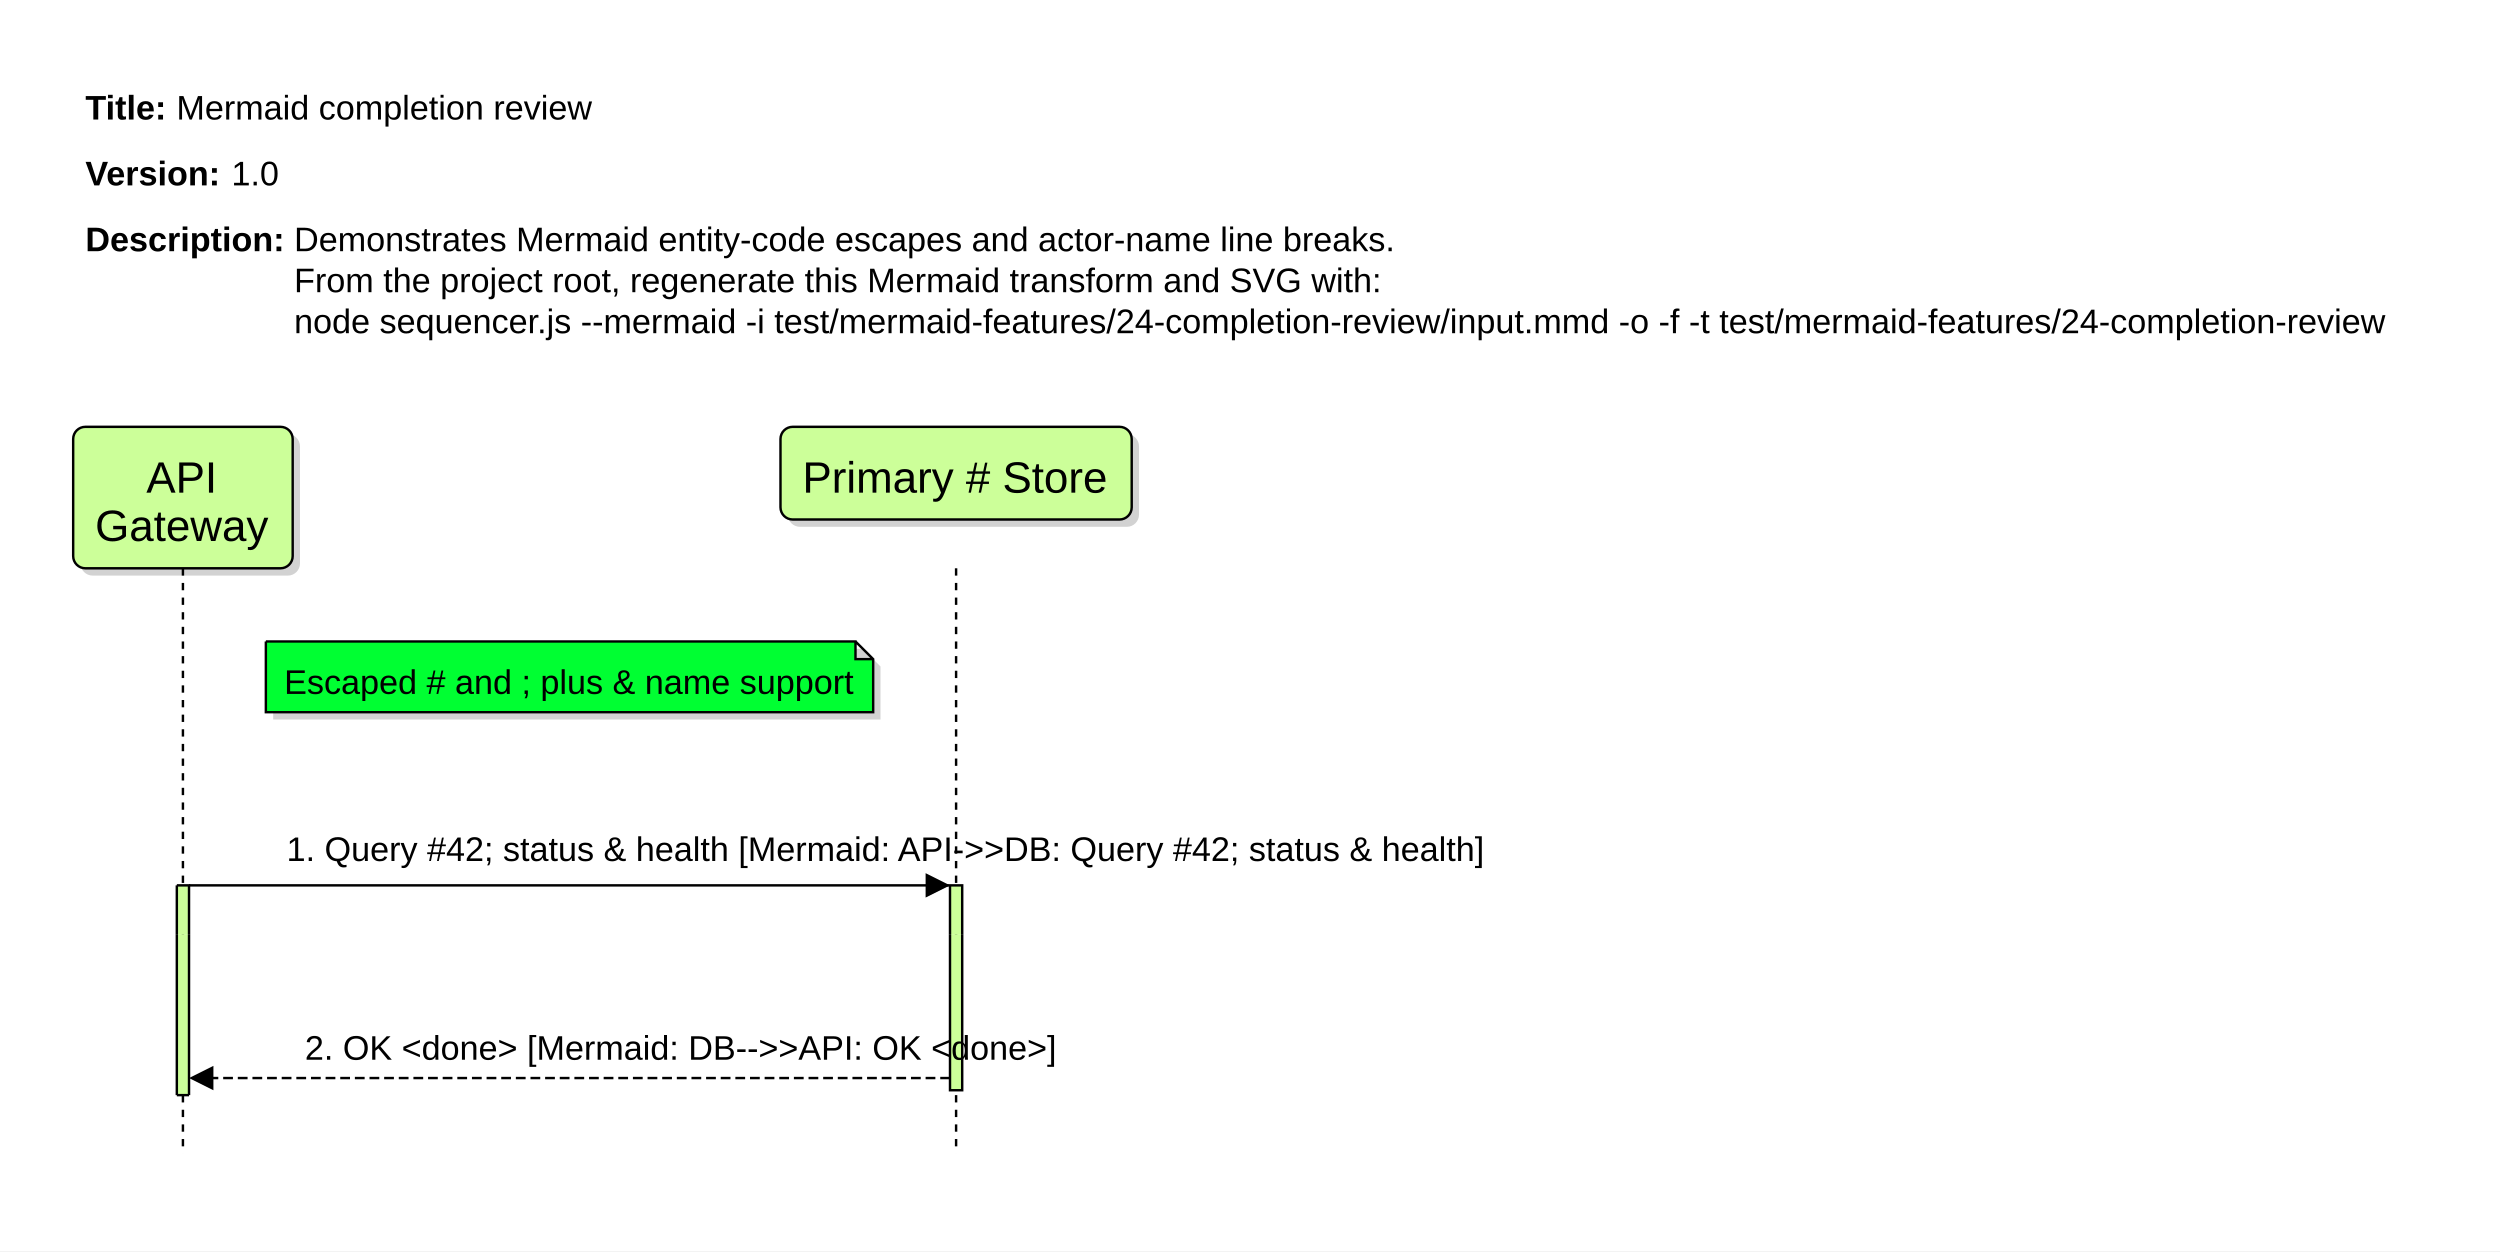
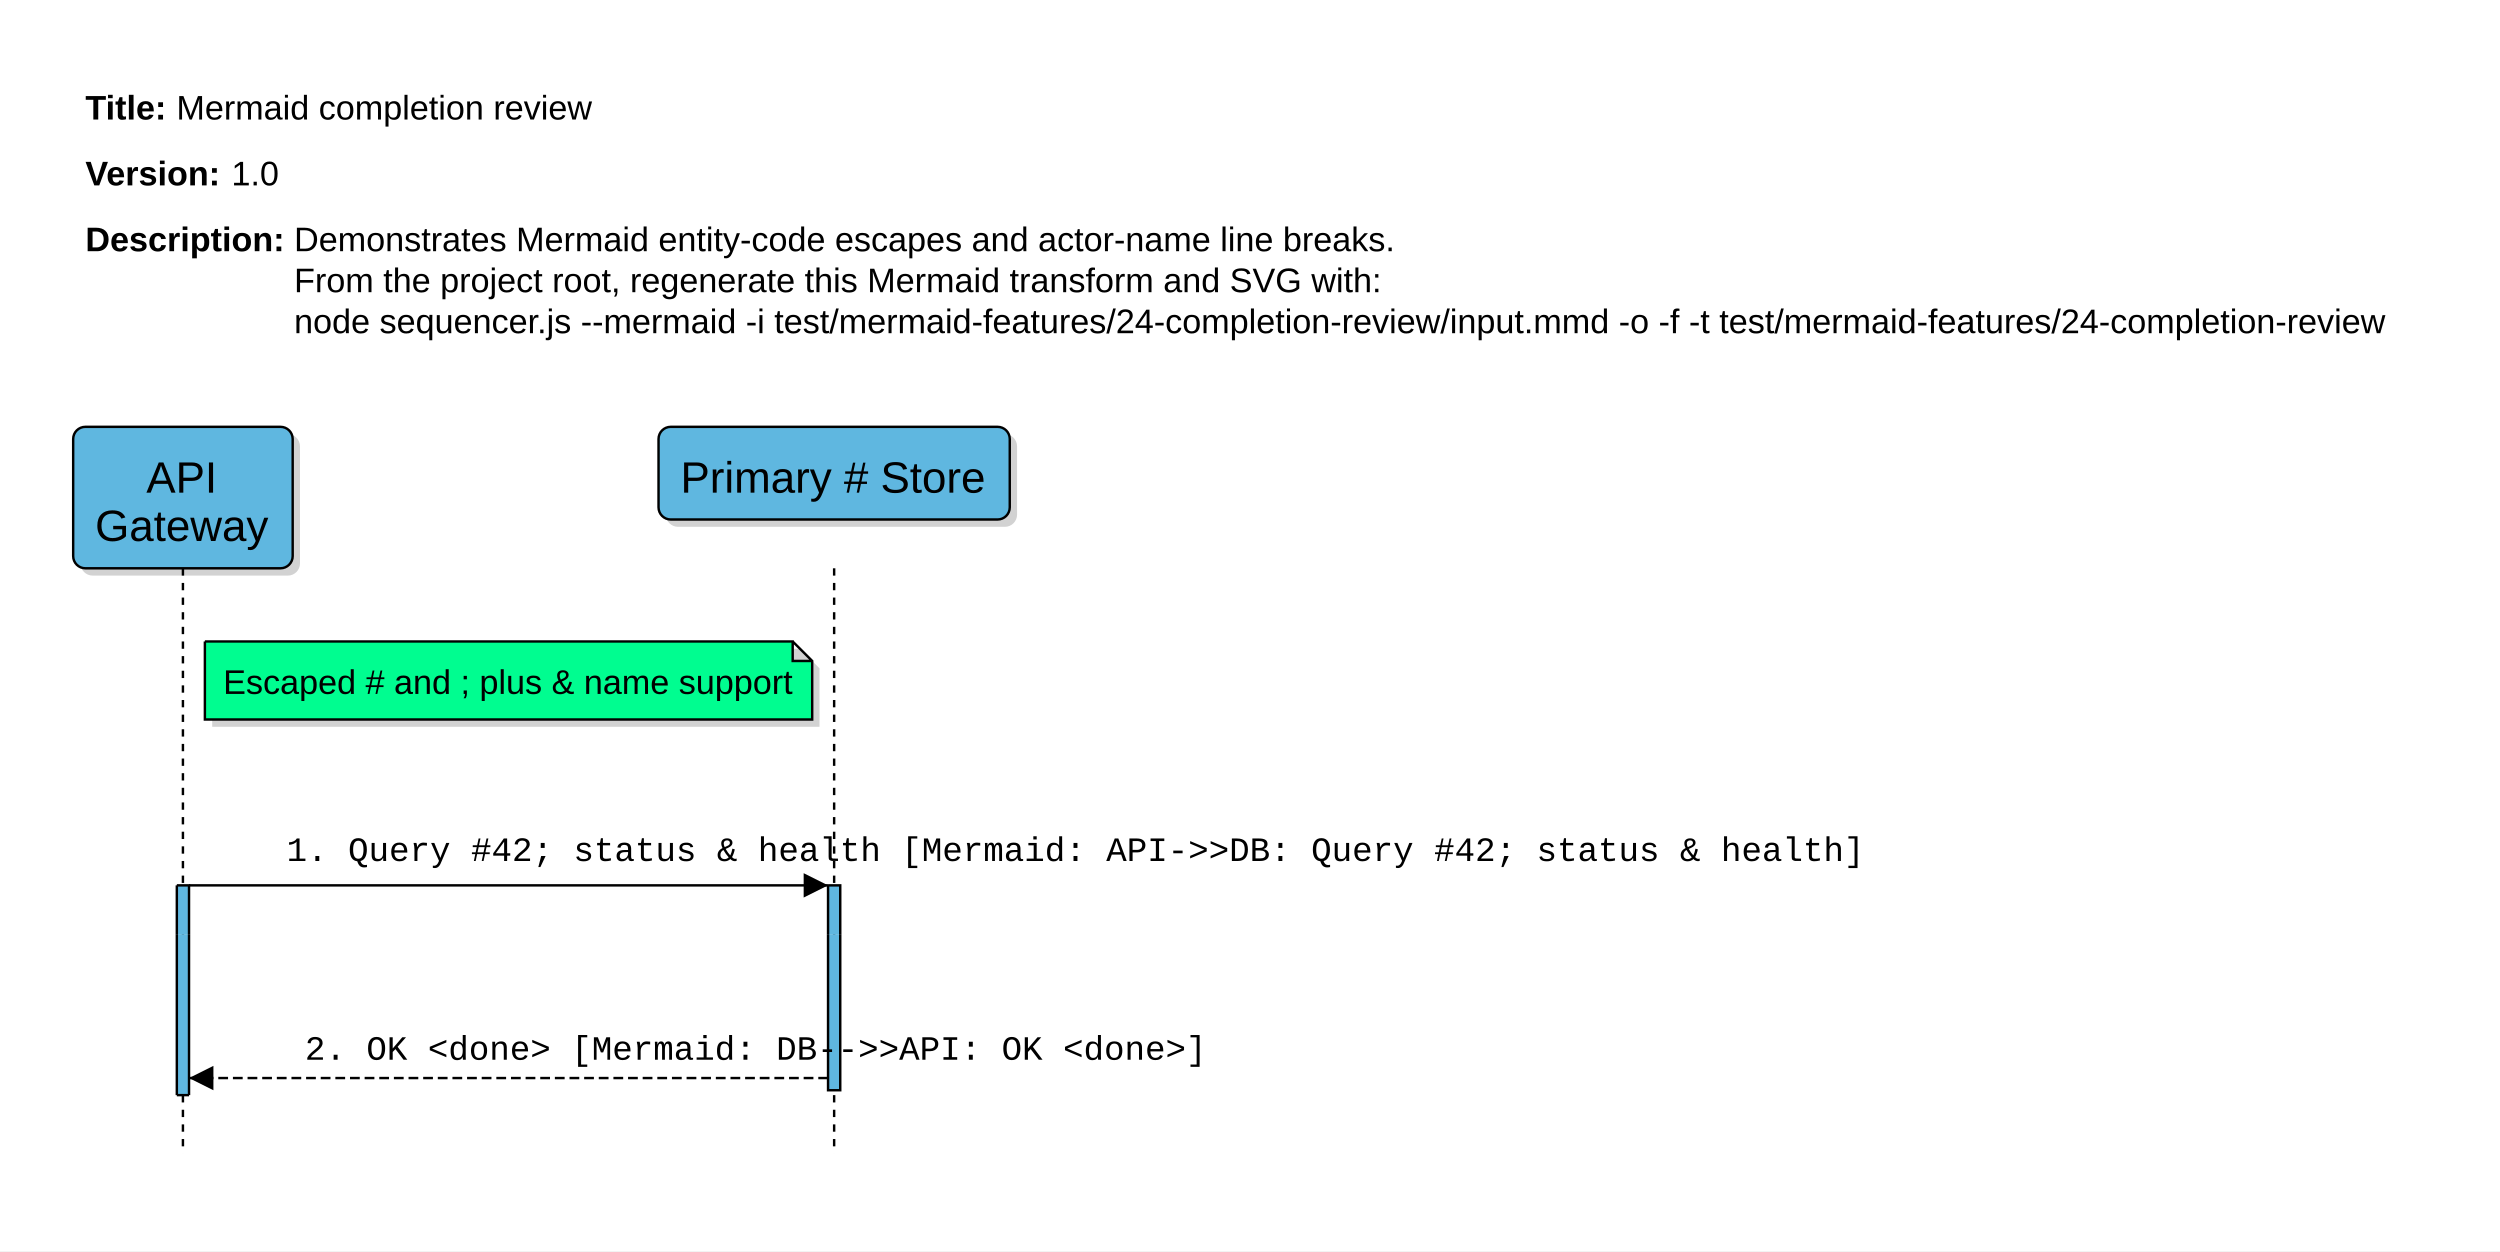
<svg xmlns="http://www.w3.org/2000/svg" width="1025" height="513" viewBox="0 0 1025 513">
  <rect width="100%" height="100%" fill="white" />
  <path d="M 0 0 L 0 503 L 1015 503 L 1015 0 L 0 0" fill="rgb(255, 255, 255)" stroke="none" />
  <path d="M 30 30 L 30 57 L 249 57 L 249 30 L 30 30" fill="rgba(0,0,0,0)" stroke="none" />
  <text x="35" y="49" fill="rgb(0,0,0)" font-family="Liberation Sans, Arial, Helvetica, sans-serif" font-size="14" xml:space="preserve" font-weight="bold" dominant-baseline="auto">Title:</text>
  <text x="68.44" y="49" fill="rgb(0,0,0)" font-family="Liberation Sans, Arial, Helvetica, sans-serif" font-size="14" xml:space="preserve" dominant-baseline="auto"> </text>
  <text x="72.33" y="49" fill="rgb(0,0,0)" font-family="Liberation Sans, Arial, Helvetica, sans-serif" font-size="14" xml:space="preserve" dominant-baseline="auto">Mermaid completion review</text>
  <path d="M 30 57 L 30 84 L 120 84 L 120 57 L 30 57" fill="rgba(0,0,0,0)" stroke="none" />
  <text x="35" y="76" fill="rgb(0,0,0)" font-family="Liberation Sans, Arial, Helvetica, sans-serif" font-size="14" xml:space="preserve" font-weight="bold" dominant-baseline="auto">Version:</text>
  <text x="91.01" y="76" fill="rgb(0,0,0)" font-family="Liberation Sans, Arial, Helvetica, sans-serif" font-size="14" xml:space="preserve" dominant-baseline="auto"> </text>
  <text x="94.9" y="76" fill="rgb(0,0,0)" font-family="Liberation Sans, Arial, Helvetica, sans-serif" font-size="14" xml:space="preserve" dominant-baseline="auto">1.0</text>
  <path d="M 30 84 L 30 145 L 985 145 L 985 84 L 30 84" fill="rgba(0,0,0,0)" stroke="none" />
  <text x="35" y="103" fill="rgb(0,0,0)" font-family="Liberation Sans, Arial, Helvetica, sans-serif" font-size="14" xml:space="preserve" font-weight="bold" dominant-baseline="auto">Description:</text>
  <text x="116.68" y="103" fill="rgb(0,0,0)" font-family="Liberation Sans, Arial, Helvetica, sans-serif" font-size="14" xml:space="preserve" dominant-baseline="auto"> </text>
  <text x="120.57" y="103" fill="rgb(0,0,0)" font-family="Liberation Sans, Arial, Helvetica, sans-serif" font-size="14" xml:space="preserve" dominant-baseline="auto">Demonstrates Mermaid entity-code escapes and actor-name line breaks.</text>
  <text x="120.57" y="119.8" fill="rgb(0,0,0)" font-family="Liberation Sans, Arial, Helvetica, sans-serif" font-size="14" xml:space="preserve" dominant-baseline="auto">From the project root, regenerate this Mermaid transform and SVG with:</text>
  <text x="120.57" y="136.6" fill="rgb(0,0,0)" font-family="Liberation Sans, Arial, Helvetica, sans-serif" font-size="14" xml:space="preserve" dominant-baseline="auto">node sequencer.js --mermaid -i test/mermaid-features/24-completion-review/input.mmd -o -f -t test/mermaid-features/24-completion-review</text>
  <path d="M 33 183 L 33 231 L 33 231 A 5 5 0 0 0 38 236 L 118 236 L 118 236 A 5 5 0 0 0 123 231 L 123 183 L 123 183 A 5 5 0 0 0 118 178 L 38 178 L 38 178 A 5 5 0 0 0 33 183" fill="rgb(210,210,210)" stroke="none" />
-   <path d="M 30 180 L 30 228 L 30 228 A 5 5 0 0 0 35 233 L 115 233 L 115 233 A 5 5 0 0 0 120 228 L 120 180 L 120 180 A 5 5 0 0 0 115 175 L 35 175 L 35 175 A 5 5 0 0 0 30 180" fill="rgb(204,255,153)" stroke="none" />
+   <path d="M 30 180 L 30 228 L 30 228 A 5 5 0 0 0 35 233 L 115 233 L 115 233 A 5 5 0 0 0 120 228 L 120 180 L 120 180 A 5 5 0 0 0 115 175 L 35 175 L 35 175 A 5 5 0 0 0 30 180" fill="rgb(95,183,224)" stroke="none" />
  <path d="M 30 180 L 30 228 L 30 228 A 5 5 0 0 0 35 233 L 115 233 L 115 233 A 5 5 0 0 0 120 228 L 120 180 L 120 180 A 5 5 0 0 0 115 175 L 35 175 L 35 175 A 5 5 0 0 0 30 180" fill="none" stroke="rgb(0, 0, 0)" stroke-width="1" />
  <text x="60" y="202" fill="rgb(0,0,0)" font-family="Liberation Sans, Arial, Helvetica, sans-serif" font-size="18" xml:space="preserve" dominant-baseline="auto">API</text>
  <text x="39" y="221.8" fill="rgb(0,0,0)" font-family="Liberation Sans, Arial, Helvetica, sans-serif" font-size="18" xml:space="preserve" dominant-baseline="auto">Gateway</text>
-   <path d="M 323 183 L 323 211 L 323 211 A 5 5 0 0 0 328 216 L 462 216 L 462 216 A 5 5 0 0 0 467 211 L 467 183 L 467 183 A 5 5 0 0 0 462 178 L 328 178 L 328 178 A 5 5 0 0 0 323 183" fill="rgb(210,210,210)" stroke="none" />
-   <path d="M 320 180 L 320 208 L 320 208 A 5 5 0 0 0 325 213 L 459 213 L 459 213 A 5 5 0 0 0 464 208 L 464 180 L 464 180 A 5 5 0 0 0 459 175 L 325 175 L 325 175 A 5 5 0 0 0 320 180" fill="rgb(204,255,153)" stroke="none" />
-   <path d="M 320 180 L 320 208 L 320 208 A 5 5 0 0 0 325 213 L 459 213 L 459 213 A 5 5 0 0 0 464 208 L 464 180 L 464 180 A 5 5 0 0 0 459 175 L 325 175 L 325 175 A 5 5 0 0 0 320 180" fill="none" stroke="rgb(0, 0, 0)" stroke-width="1" />
-   <text x="329" y="202" fill="rgb(0,0,0)" font-family="Liberation Sans, Arial, Helvetica, sans-serif" font-size="18" xml:space="preserve" dominant-baseline="auto">Primary # Store</text>
-   <path d="M 93 266 M 334.75 266 M 342 273.25 M 342 295 M 93 295 M 93 266" fill="rgb(210,210,210)" stroke="none" />
-   <path d="M 90 263 M 331.75 263 M 331.75 270.25 M 339 270.25 M 339 292 M 90 292 M 90 263" fill="rgb(0, 255, 50)" stroke="none" />
-   <path d="M 90 263 M 331.75 263 M 331.75 270.25 M 339 270.25 M 331.75 263 M 339 270.25 M 339 292 M 90 292 M 90 263" fill="none" stroke="rgb(0, 0, 0)" stroke-width="1" />
-   <path d="M 112 266 M 353.75 266 M 361 273.25 M 361 295 M 112 295 M 112 266" fill="rgb(210,210,210)" stroke="none" />
-   <path d="M 109 263 M 350.75 263 M 350.75 270.25 M 358 270.25 M 358 292 M 109 292 M 109 263" fill="rgb(0, 255, 50)" stroke="none" />
-   <path d="M 109 263 M 350.75 263 M 350.75 270.25 M 358 270.25 M 350.75 263 M 358 270.25 M 358 292 M 109 292 M 109 263" fill="none" stroke="rgb(0, 0, 0)" stroke-width="1" />
+   <path d="M 273 183 L 273 211 L 273 211 A 5 5 0 0 0 278 216 L 412 216 L 412 216 A 5 5 0 0 0 417 211 L 417 183 L 417 183 A 5 5 0 0 0 412 178 L 278 178 L 278 178 A 5 5 0 0 0 273 183" fill="rgb(210,210,210)" stroke="none" />
+   <path d="M 270 180 L 270 208 L 270 208 A 5 5 0 0 0 275 213 L 409 213 L 409 213 A 5 5 0 0 0 414 208 L 414 180 L 414 180 A 5 5 0 0 0 409 175 L 275 175 L 275 175 A 5 5 0 0 0 270 180" fill="rgb(95,183,224)" stroke="none" />
+   <path d="M 270 180 L 270 208 L 270 208 A 5 5 0 0 0 275 213 L 409 213 L 409 213 A 5 5 0 0 0 414 208 L 414 180 L 414 180 A 5 5 0 0 0 409 175 L 275 175 L 275 175 A 5 5 0 0 0 270 180" fill="none" stroke="rgb(0, 0, 0)" stroke-width="1" />
+   <text x="279" y="202" fill="rgb(0,0,0)" font-family="Liberation Sans, Arial, Helvetica, sans-serif" font-size="18" xml:space="preserve" dominant-baseline="auto">Primary # Store</text>
+   <path d="M 93 266 M 334 266 M 342 274 M 342 298 M 93 298 M 93 266" fill="rgb(210,210,210)" stroke="none" />
+   <path d="M 90 263 M 331 263 M 331 271 M 339 271 M 339 295 M 90 295 M 90 263" fill="rgb(0,253,144)" stroke="none" />
+   <path d="M 90 263 M 331 263 M 331 271 M 339 271 M 331 263 M 339 271 M 339 295 M 90 295 M 90 263" fill="none" stroke="rgb(0, 0, 0)" stroke-width="1" />
+   <path d="M 87 266 M 328 266 M 336 274 M 336 298 M 87 298 M 87 266" fill="rgb(210,210,210)" stroke="none" />
+   <path d="M 84 263 M 325 263 M 325 271 M 333 271 M 333 295 M 84 295 M 84 263" fill="rgb(0,253,144)" stroke="none" />
+   <path d="M 84 263 M 325 263 M 325 271 M 333 271 M 325 263 M 333 271 M 333 295 M 84 295 M 84 263" fill="none" stroke="rgb(0, 0, 0)" stroke-width="1" />
  <path d="M 75 233 M 75 299" fill="none" stroke="rgb(0,0,0)" stroke-width="1" stroke-dasharray="3,3" />
-   <path d="M 392 233 M 392 299" fill="none" stroke="rgb(0,0,0)" stroke-width="1" stroke-dasharray="3,3" />
+   <path d="M 342 233 M 342 299" fill="none" stroke="rgb(0,0,0)" stroke-width="1" stroke-dasharray="3,3" />
  <path d="M 75 233 L 75 299" fill="none" stroke="rgb(0,0,0)" stroke-width="1" stroke-dasharray="3,3" />
-   <path d="M 392 233 L 392 299" fill="none" stroke="rgb(0,0,0)" stroke-width="1" stroke-dasharray="3,3" />
-   <path d="M 112 266 L 353.75 266 L 361 273.25 L 361 295 L 112 295 L 112 266" fill="rgb(210,210,210)" stroke="none" />
-   <path d="M 109 263 L 350.75 263 L 350.75 270.25 L 358 270.25 L 358 292 L 109 292 L 109 263" fill="rgb(0, 255, 50)" stroke="none" />
-   <path d="M 109 263 L 350.75 263 L 350.75 270.25 L 358 270.25 M 350.75 263 L 358 270.25 L 358 292 L 109 292 L 109 263" fill="none" stroke="rgb(0, 0, 0)" stroke-width="1" />
-   <path d="M 109 263 M 109 292 M 358 292 M 358 263 M 109 263" fill="none" stroke="rgb(0, 0, 0)" stroke-width="1" />
-   <text x="116.5" y="284.5" fill="rgb(0, 0, 0)" font-family="Liberation Sans, Arial, Helvetica, sans-serif" font-size="14" xml:space="preserve" dominant-baseline="auto">Escaped # and ; plus &amp; name support</text>
+   <path d="M 342 233 L 342 299" fill="none" stroke="rgb(0,0,0)" stroke-width="1" stroke-dasharray="3,3" />
+   <path d="M 87 266 L 328 266 L 336 274 L 336 298 L 87 298 L 87 266" fill="rgb(210,210,210)" stroke="none" />
+   <path d="M 84 263 L 325 263 L 325 271 L 333 271 L 333 295 L 84 295 L 84 263" fill="rgb(0,253,144)" stroke="none" />
+   <path d="M 84 263 L 325 263 L 325 271 L 333 271 M 325 263 L 333 271 L 333 295 L 84 295 L 84 263" fill="none" stroke="rgb(0, 0, 0)" stroke-width="1" />
+   <path d="M 84 263 M 84 295 M 333 295 M 333 263 M 84 263" fill="none" stroke="rgb(0, 0, 0)" stroke-width="1" />
+   <text x="91.5" y="284.5" fill="rgb(0, 0, 0)" font-family="Liberation Sans, Arial, Helvetica, sans-serif" font-size="14" xml:space="preserve" dominant-baseline="auto">Escaped # and ; plus &amp; name support</text>
  <path d="M 75 299 M 75 383" fill="none" stroke="rgb(0,0,0)" stroke-width="1" stroke-dasharray="3,3" />
-   <path d="M 392 299 M 392 383" fill="none" stroke="rgb(0,0,0)" stroke-width="1" stroke-dasharray="3,3" />
+   <path d="M 342 299 M 342 383" fill="none" stroke="rgb(0,0,0)" stroke-width="1" stroke-dasharray="3,3" />
  <path d="M 75 299 L 75 383" fill="none" stroke="rgb(0,0,0)" stroke-width="1" stroke-dasharray="3,3" />
-   <path d="M 72.5 363 L 72.5 383 L 77.5 383 L 77.5 363 L 72.5 363" fill="rgb(204,255,153)" stroke="none" />
+   <path d="M 72.5 363 L 72.5 383 L 77.5 383 L 77.5 363 L 72.5 363" fill="rgb(95,183,224)" stroke="none" />
  <path d="M 72.5 363 L 72.5 383 M 77.5 383 L 77.5 363 L 72.5 363" fill="none" stroke="rgb(0, 0, 0)" stroke-width="1" />
-   <path d="M 392 299 L 392 383" fill="none" stroke="rgb(0,0,0)" stroke-width="1" stroke-dasharray="3,3" />
-   <path d="M 389.5 363 L 389.5 383 L 394.5 383 L 394.5 363 L 389.5 363" fill="rgb(204,255,153)" stroke="none" />
-   <path d="M 389.5 363 L 389.5 383 M 394.5 383 L 394.5 363 L 389.5 363" fill="none" stroke="rgb(0, 0, 0)" stroke-width="1" />
-   <text x="117.5" y="353" fill="rgb(0,0,0)" font-family="Liberation Sans, Arial, Helvetica, sans-serif" font-size="14" xml:space="preserve" dominant-baseline="auto">1. Query #42; status &amp; health [Mermaid: API-&gt;&gt;DB: Query #42; status &amp; health]</text>
-   <path d="M 77.5 363 L 389.5 363" fill="none" stroke="rgb(0, 0, 0)" stroke-width="1" />
-   <path d="M 379.5 358 L 379.5 368 L 389.5 363" fill="rgb(0, 0, 0)" stroke="none" />
+   <path d="M 342 299 L 342 383" fill="none" stroke="rgb(0,0,0)" stroke-width="1" stroke-dasharray="3,3" />
+   <path d="M 339.5 363 L 339.5 383 L 344.5 383 L 344.5 363 L 339.5 363" fill="rgb(95,183,224)" stroke="none" />
+   <path d="M 339.5 363 L 339.5 383 M 344.5 383 L 344.5 363 L 339.5 363" fill="none" stroke="rgb(0, 0, 0)" stroke-width="1" />
+   <text x="117.5" y="353" fill="rgb(0,0,0)" font-family="Liberation Mono, Courier New, Courier, monospace" font-size="14" xml:space="preserve" dominant-baseline="auto">1. Query #42; status &amp; health [Mermaid: API-&gt;&gt;DB: Query #42; status &amp; health]</text>
+   <path d="M 77.5 363 L 339.5 363" fill="none" stroke="rgb(0, 0, 0)" stroke-width="1" />
+   <path d="M 329.5 358 L 329.5 368 L 339.5 363" fill="rgb(0, 0, 0)" stroke="none" />
  <path d="M 75 383 M 75 449" fill="none" stroke="rgb(0,0,0)" stroke-width="1" stroke-dasharray="3,3" />
-   <path d="M 392 383 M 392 449" fill="none" stroke="rgb(0,0,0)" stroke-width="1" stroke-dasharray="3,3" />
+   <path d="M 342 383 M 342 449" fill="none" stroke="rgb(0,0,0)" stroke-width="1" stroke-dasharray="3,3" />
  <path d="M 75 383 L 75 449" fill="none" stroke="rgb(0,0,0)" stroke-width="1" stroke-dasharray="3,3" />
-   <path d="M 72.5 383 L 72.5 449 L 77.5 449 L 77.5 383 L 72.5 383" fill="rgb(204,255,153)" stroke="none" />
+   <path d="M 72.5 383 L 72.5 449 L 77.5 449 L 77.5 383 L 72.5 383" fill="rgb(95,183,224)" stroke="none" />
  <path d="M 72.5 383 L 72.5 449 M 77.5 449 L 77.5 383 M 72.5 383" fill="none" stroke="rgb(0, 0, 0)" stroke-width="1" />
-   <path d="M 392 383 L 392 449" fill="none" stroke="rgb(0,0,0)" stroke-width="1" stroke-dasharray="3,3" />
-   <path d="M 389.5 383 L 389.5 447 L 394.5 447 L 394.5 383 L 389.5 383" fill="rgb(204,255,153)" stroke="none" />
-   <path d="M 389.5 383 L 389.5 447 L 394.5 447 L 394.5 383 M 389.5 383" fill="none" stroke="rgb(0, 0, 0)" stroke-width="1" />
-   <text x="125" y="434.5" fill="rgb(0,0,0)" font-family="Liberation Sans, Arial, Helvetica, sans-serif" font-size="14" xml:space="preserve" dominant-baseline="auto">2. OK </text>
-   <text x="164.68" y="434.5" fill="rgb(0,0,0)" font-family="Liberation Sans, Arial, Helvetica, sans-serif" font-size="14" xml:space="preserve" dominant-baseline="auto">&lt;done&gt;</text>
-   <text x="212.18" y="434.5" fill="rgb(0,0,0)" font-family="Liberation Sans, Arial, Helvetica, sans-serif" font-size="14" xml:space="preserve" dominant-baseline="auto"> [Mermaid: DB--&gt;&gt;API: OK </text>
-   <text x="381.78" y="434.5" fill="rgb(0,0,0)" font-family="Liberation Sans, Arial, Helvetica, sans-serif" font-size="14" xml:space="preserve" dominant-baseline="auto">&lt;done&gt;</text>
-   <text x="429.27" y="434.5" fill="rgb(0,0,0)" font-family="Liberation Sans, Arial, Helvetica, sans-serif" font-size="14" xml:space="preserve" dominant-baseline="auto">]</text>
-   <path d="M 389.5 442 L 77.5 442" fill="none" stroke="rgb(0, 0, 0)" stroke-width="1" stroke-dasharray="4,2" />
+   <path d="M 342 383 L 342 449" fill="none" stroke="rgb(0,0,0)" stroke-width="1" stroke-dasharray="3,3" />
+   <path d="M 339.5 383 L 339.5 447 L 344.5 447 L 344.5 383 L 339.5 383" fill="rgb(95,183,224)" stroke="none" />
+   <path d="M 339.5 383 L 339.5 447 L 344.5 447 L 344.5 383 M 339.5 383" fill="none" stroke="rgb(0, 0, 0)" stroke-width="1" />
+   <text x="125" y="434.5" fill="rgb(0,0,0)" font-family="Liberation Mono, Courier New, Courier, monospace" font-size="14" xml:space="preserve" dominant-baseline="auto">2. OK </text>
+   <text x="175.41" y="434.5" fill="rgb(0,0,0)" font-family="Liberation Mono, Courier New, Courier, monospace" font-size="14" xml:space="preserve" dominant-baseline="auto">&lt;done&gt;</text>
+   <text x="225.82" y="434.5" fill="rgb(0,0,0)" font-family="Liberation Mono, Courier New, Courier, monospace" font-size="14" xml:space="preserve" dominant-baseline="auto"> [Mermaid: DB--&gt;&gt;API: OK </text>
+   <text x="435.85" y="434.5" fill="rgb(0,0,0)" font-family="Liberation Mono, Courier New, Courier, monospace" font-size="14" xml:space="preserve" dominant-baseline="auto">&lt;done&gt;</text>
+   <text x="486.26" y="434.5" fill="rgb(0,0,0)" font-family="Liberation Mono, Courier New, Courier, monospace" font-size="14" xml:space="preserve" dominant-baseline="auto">]</text>
+   <path d="M 339.5 442 L 77.5 442" fill="none" stroke="rgb(0, 0, 0)" stroke-width="1" stroke-dasharray="4,2" />
  <path d="M 77.5 442 L 87.5 437 L 87.5 447 L 77.5 442" fill="rgb(0, 0, 0)" stroke="none" />
  <path d="M 75 449 L 75 473" fill="none" stroke="rgb(0,0,0)" stroke-width="1" stroke-dasharray="3,3" />
-   <path d="M 72.5 449 L 72.5 449 L 77.5 449 L 77.5 449 L 72.5 449" fill="rgb(204,255,153)" stroke="none" />
+   <path d="M 72.5 449 L 72.5 449 L 77.5 449 L 77.5 449 L 72.5 449" fill="rgb(95,183,224)" stroke="none" />
  <path d="M 72.5 449 L 72.5 449 L 77.5 449 L 77.5 449 M 72.5 449" fill="none" stroke="rgb(0, 0, 0)" stroke-width="1" />
-   <path d="M 392 449 L 392 473" fill="none" stroke="rgb(0,0,0)" stroke-width="1" stroke-dasharray="3,3" />
+   <path d="M 342 449 L 342 473" fill="none" stroke="rgb(0,0,0)" stroke-width="1" stroke-dasharray="3,3" />
</svg>
